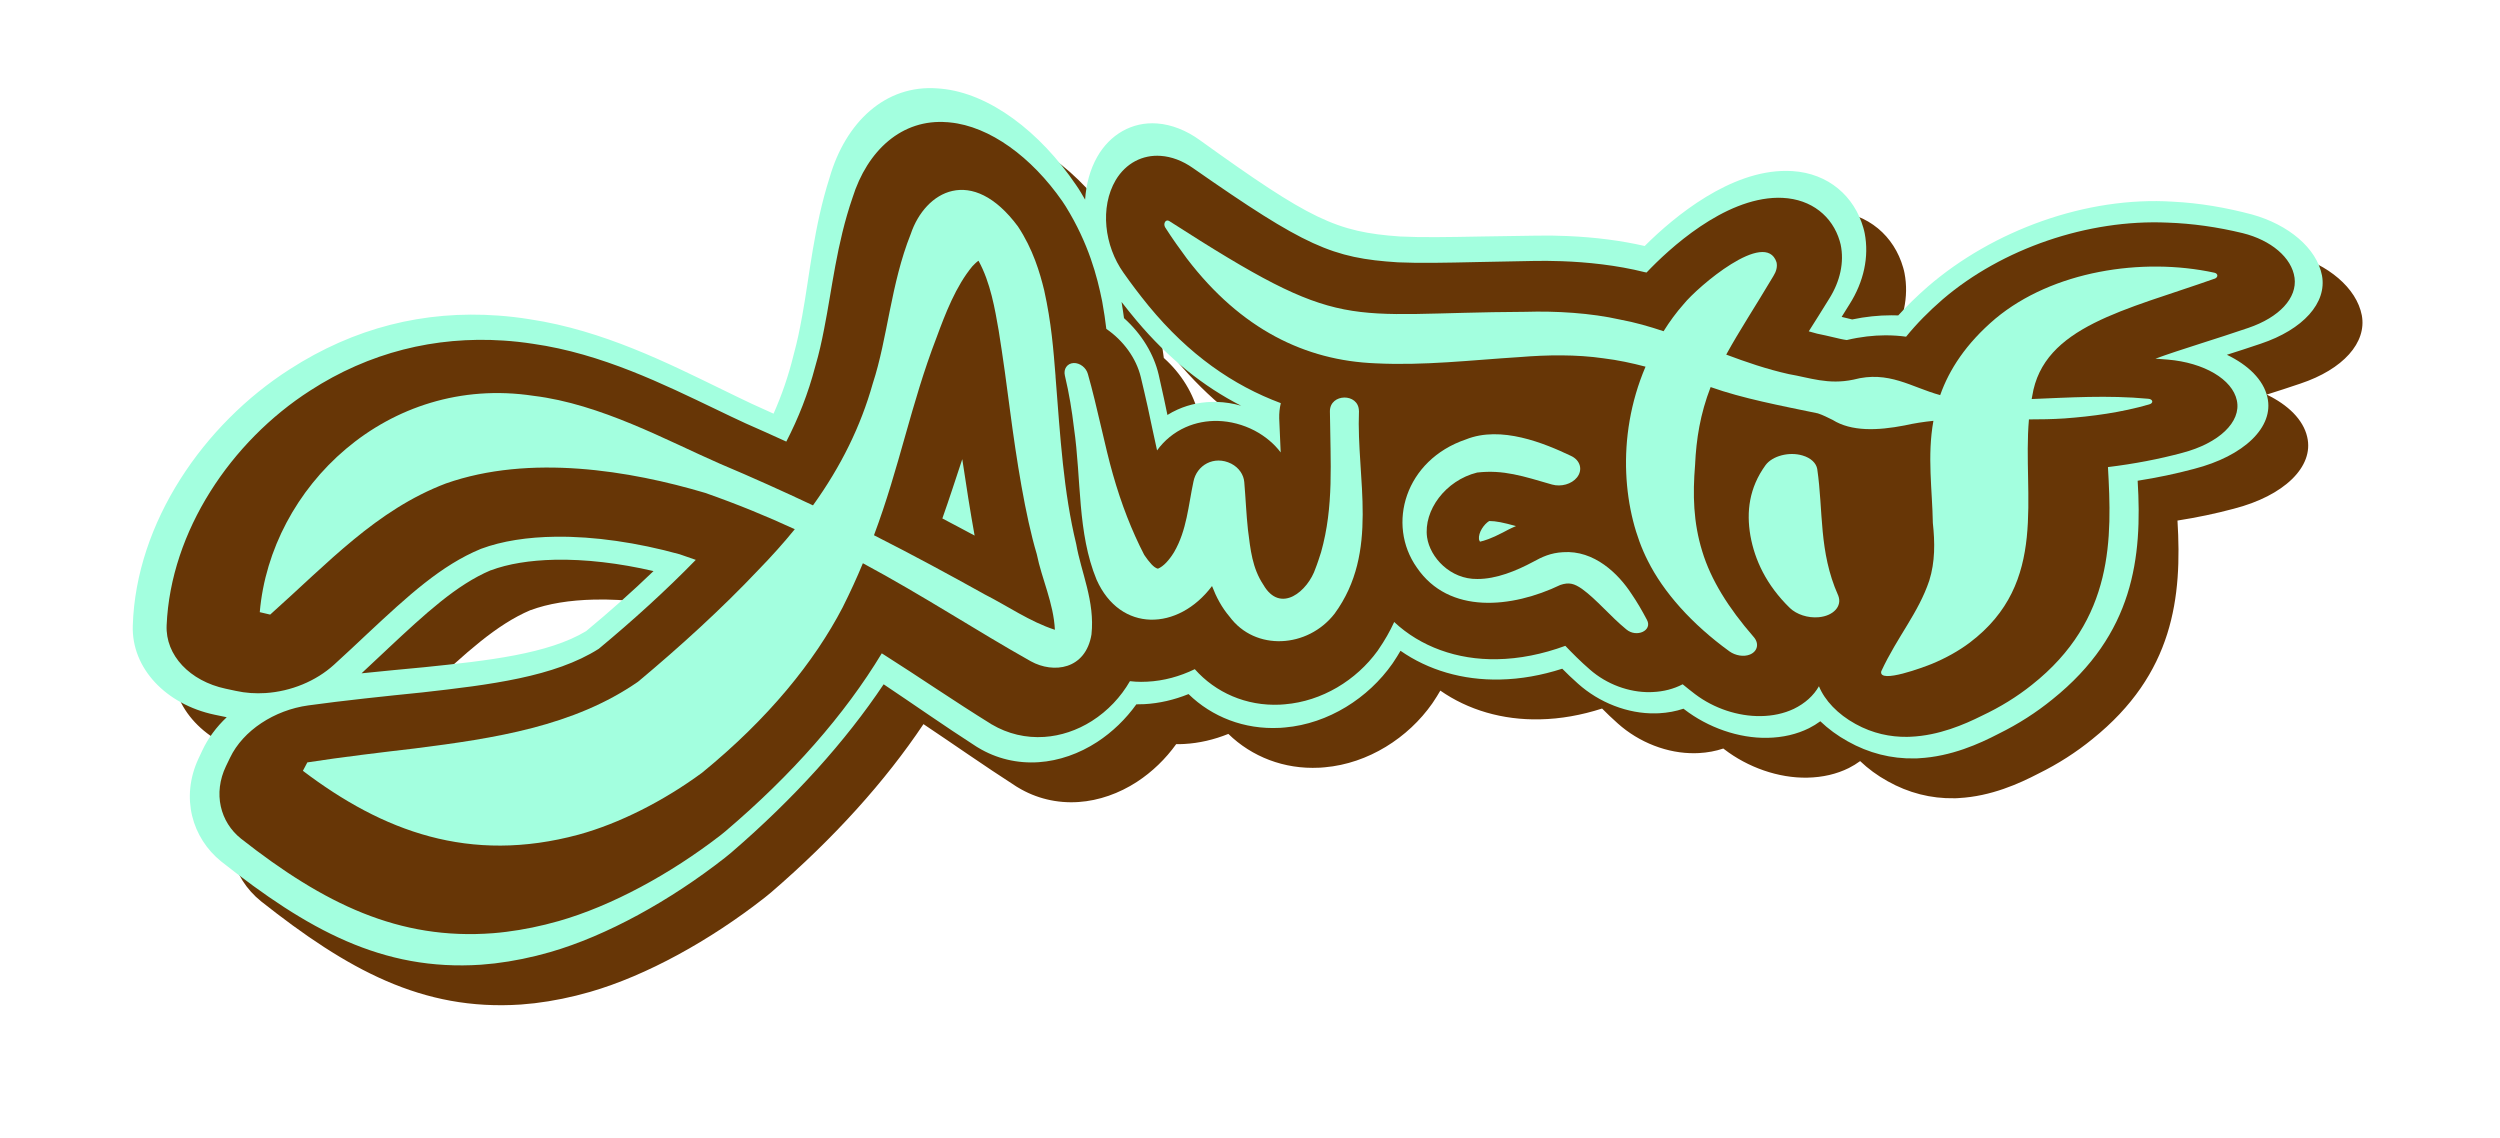
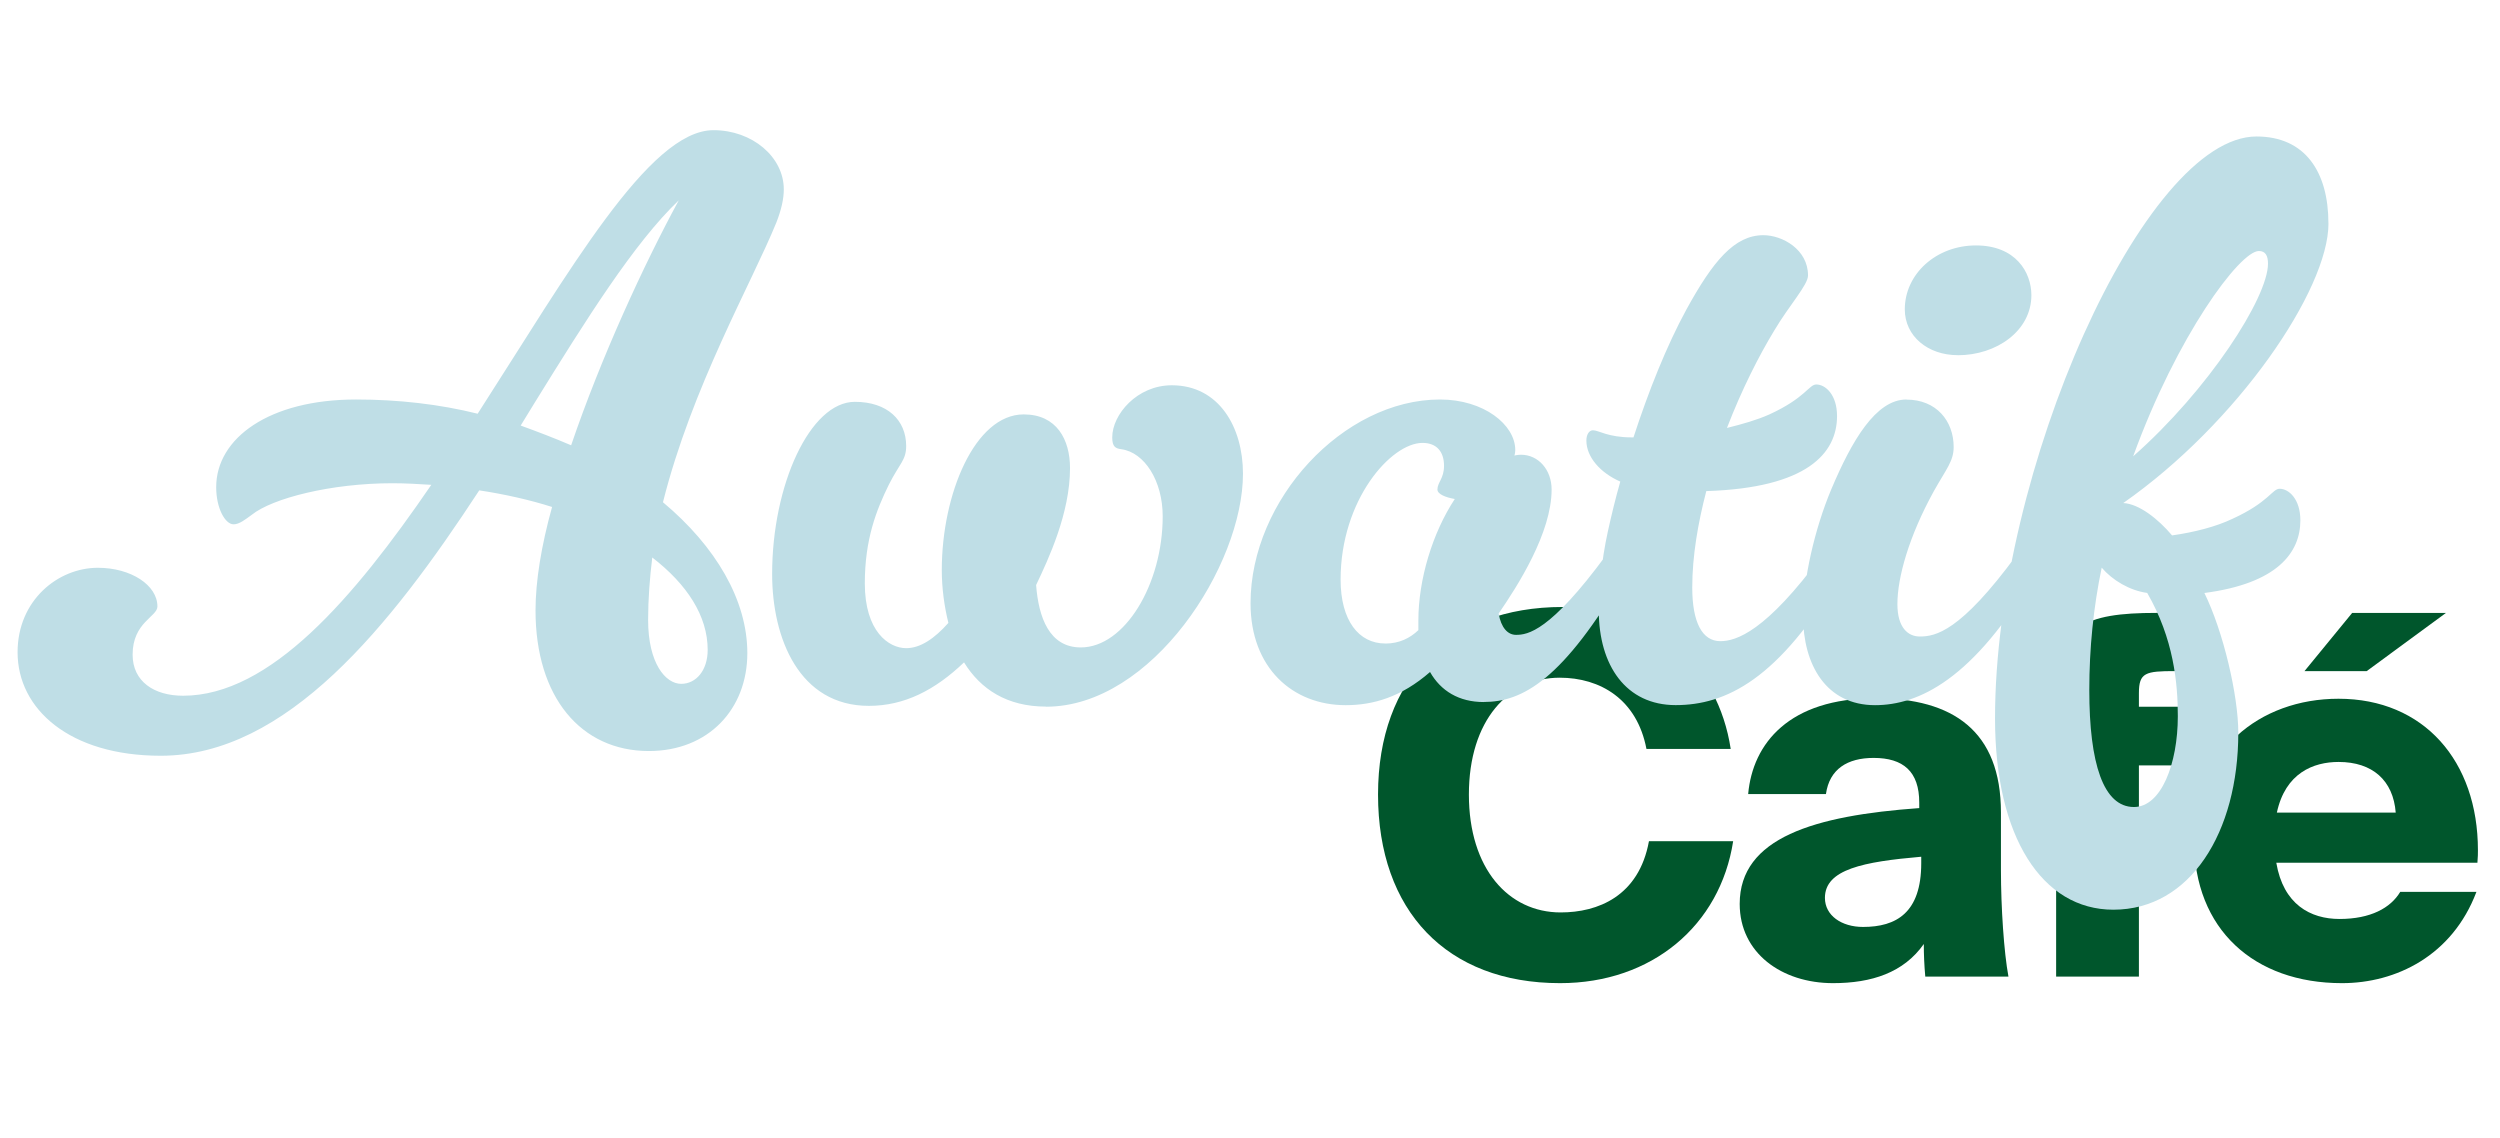
<svg xmlns="http://www.w3.org/2000/svg" id="Layer_1" version="1.1" viewBox="0 0 439.43 200">
  <defs>
    <style>
      .st0 {
-         fill: #a3ffdf;
+         fill: none;
      }

      .st1 {
-         fill: #673606;
+         fill: #bfdee6;
+       }
+ 
+       .st2 {
+         fill: #00562c;
+       }
+ 
+       .st3 {
+         clip-path: url(#clippath);
      }
    </style>
+     <clipPath id="clippath">
+       <rect class="st0" x="3.11" y="22.88" width="580.92" height="197.01" />
+     </clipPath>
  </defs>
-   <g>
-     <path class="st1" d="M92.61,173.77c-16.98,1.23-30.2-5.7-45.01-17.36-4.39-3.53-6.02-9.58-3.3-15.39.23-.5.47-1,.71-1.5,1.65-3.5,4.74-6.45,8.54-8.41h-.09c-2.05.14-4.06,0-6-.42-.6-.13-1.2-.25-1.8-.38-7.37-1.57-12.59-6.98-12.34-13.38.64-17.33,11.89-33.86,26.39-43.16,10.85-7.01,22.74-9.99,35.32-9.12,1.79.12,3.6.33,5.4.61,12.5,1.83,23.71,7.45,32.94,11.91,1.82.88,3.57,1.73,5.24,2.51,1.66.73,3.45,1.54,5.51,2.48,1.77-3.69,3.2-7.58,4.25-11.7.03-.14.06-.26.11-.4.53-1.89.98-3.87,1.43-6.32,0-.05.02-.1.03-.15,1.36-7.17,2.11-15.22,4.9-23.62,2.69-8.97,9.25-15.12,17.82-14.44.18.01.37.03.55.05,7.73.74,15.83,6.8,21.72,15.36.25.35.48.72.71,1.09,4.38,7.19,5.9,13.38,6.76,17.77.02.1.04.19.05.29.22,1.28.41,2.51.56,3.73,3.09,2.46,5.26,5.81,6.07,9.23.32,1.32.64,2.75.96,4.21.08.36.16.71.23,1.07.3,1.38.61,2.93.93,4.44,1.03-.91,2.2-1.67,3.48-2.24,1.97-.87,4.1-1.28,6.31-1.22,2.44.07,4.92.75,7.14,1.91.81.43,1.56.92,2.26,1.45-.03-.7-.07-1.41-.1-2.12,0-.56,0-1.11.06-1.65-8.21-3.27-15.69-8.63-22.54-16.86-1.62-1.97-3.07-3.85-4.54-5.91-4.03-5.61-5.13-13.69-1.78-19.52,1.98-3.39,5.39-5.32,9.21-5.04,2.22.16,4.51,1.05,6.58,2.54,19.5,13.82,24.11,15.98,35.61,16.75,3.8.18,8.31.1,14.11-.02.86-.02,1.72-.03,2.58-.05,2.22-.04,4.6-.09,7.19-.13,1.73-.03,3.48-.02,5.21.05,5.22.2,10.02.85,14.23,1.87,4.86-4.98,14.44-13.16,24.02-13.17.31,0,.62,0,.93.02,5.75.32,9.86,3.87,11.27,8.77.07.21.13.48.19.76.72,3.63-.12,7.51-2.35,11.03-.82,1.32-1.65,2.64-2.5,3.99.76.16,1.46.33,2.11.49.12.03.24.06.35.08.52.13,1.27.31,1.78.41,2.33-.52,4.64-.78,6.87-.79.81,0,1.62.03,2.42.1,1.71-1.97,3.62-3.87,5.79-5.76,10.87-9.34,26.54-15.02,41.32-14.23,4.62.19,9.12.91,13.58,2.04,5.69,1.49,10.01,5.09,10.7,9.28.66,4.16-2.98,8.23-9.49,10.42-2.88.98-5.57,1.83-8.29,2.7-.68.22-1.32.42-1.91.61,5.18,1.36,9.05,4.24,9.81,7.76,1.01,4.52-3.61,8.93-11.27,10.91-3.65.98-7.44,1.74-11.47,2.3.81,13.45.03,27.04-14.17,38.33-2.7,2.18-5.78,4.12-9.18,5.76-3.13,1.6-7.87,3.71-13.22,3.96-.23,0-.47.02-.7.02-3.67.05-7.16-.84-10.38-2.63-2.31-1.27-4.26-2.89-5.69-4.68-.88.85-1.93,1.59-3.13,2.19-1.95.94-4.16,1.45-6.59,1.48-4.53.07-9.34-1.6-13.05-4.43-.37-.29-.75-.59-1.14-.89-1.47.61-3.08.97-4.79,1.05-.19,0-.38.02-.58.02-4.31.07-8.78-1.67-12.09-4.6-1.34-1.17-2.55-2.37-3.54-3.39-3.81,1.31-7.67,2.05-11.46,2.12-6.84.15-13.06-1.92-17.79-5.71-.6,1.14-1.28,2.27-2.03,3.38-.04.06-.09.13-.13.19-3.99,5.6-10.53,9.71-17.62,10.31-.15,0-.85.06-.85.06-6.06.29-11.61-1.99-15.52-6.07-2.6,1.15-5.32,1.82-8.05,1.97-.4.02-.8.03-1.2.03-.34,0-.68,0-1.02-.03-1.74,2.67-4.08,5.03-6.82,6.79-2.83,1.82-6.07,2.94-9.28,3.16-3.53.24-6.99-.6-9.94-2.36-.11-.05-.19-.11-.24-.15-6.18-3.9-12.12-8.04-17.71-11.67-6.62,10.39-15.77,20.68-27.15,30.41-.36.3-.71.59-1.04.85-9.18,7.15-19.91,13.04-29.52,15.8-3.17.91-6.37,1.57-9.49,1.95-.8.1-1.59.18-2.37.24h.02ZM73.37,119.71c-1.91,1.8-3.9,3.68-5.96,5.55-1.38,1.25-2.96,2.35-4.67,3.24,5.78-.74,12.75-1.44,18.71-2.02,11.44-1.23,22.48-2.51,29.7-7,5.13-4.26,10.07-8.7,14.59-13.2-.03-.01-.06-.02-.1-.03-7.14-1.95-14.5-3.01-21.05-2.9-4.69.08-8.84.74-12.23,2.01-6.42,2.67-12.05,7.86-18.89,14.25-.62-.43-1.25-.85-1.88-1.28.6.46,1.19.92,1.77,1.38h0ZM176.05,98.01c-.17-1.01-.33-2.04-.5-3.08-.26.76-.53,1.55-.82,2.38.44.23.88.47,1.32.7Z" />
-     <path class="st1" d="M173.46,28.47c.17.01.33.03.5.05,7.02.68,14.36,6.09,19.76,13.84.21.3.41.61.61.93,4.04,6.54,5.53,12.37,6.37,16.53.02.09.03.17.05.26.31,1.68.53,3.24.71,4.73,2.99,2.05,5.25,5.13,6.06,8.47.4,1.64.81,3.45,1.22,5.27.56,2.58,1.11,5.28,1.64,7.62,1.26-1.75,2.98-3.17,5.03-4.08,1.78-.79,3.72-1.15,5.68-1.1,2.18.06,4.39.64,6.42,1.69,1.89,1,3.45,2.32,4.6,3.84-.08-1.94-.16-3.93-.26-5.97-.02-.92.07-1.83.28-2.69-8.36-3.11-16.16-8.5-23.22-17.08-1.73-2.12-3.12-3.98-4.43-5.84-3.36-4.73-4.19-11.5-1.36-16.3,1.77-2.95,4.71-4.48,7.92-4.24,1.87.13,3.82.85,5.65,2.14,19.79,13.81,24.48,15.83,36.02,16.57,3.79.17,8.24.08,14.06-.05,2.89-.06,6.08-.13,9.67-.19,1.49-.03,3.21-.03,5.08.04,4.39.16,9.62.68,14.58,1.93.1.03.22.04.32.06,3.91-4.13,13.56-13.05,23.1-13.14.28,0,.56,0,.83.02,5.09.25,8.74,3.26,10.02,7.58.07.21.12.43.17.64.64,3.09-.08,6.43-2.02,9.51-1.29,2.1-2.47,3.96-3.59,5.73.49.14,1,.28,1.48.41,1.05.21,1.99.43,2.84.63.78.19,1.81.43,2.36.49,2.45-.58,4.7-.82,6.77-.83,1.29,0,2.51.08,3.66.24,1.85-2.28,4-4.46,6.45-6.58,10.42-8.91,25.51-14.09,39.48-13.47,4.42.15,8.82.78,13.24,1.85,4.95,1.23,8.62,4.28,9.11,7.85.47,3.53-2.64,6.94-8.14,8.81-2.84.97-5.55,1.84-8.15,2.67-3.39,1.08-6.05,1.96-8.16,2.73.72.06,1.46.11,2.2.17,6.29.54,11.32,3.43,12.11,7.19.8,3.78-3.18,7.52-9.6,9.2-4.08,1.1-8.41,1.93-13.06,2.5.69,12.32,1.18,26.79-13.4,38.3-2.58,2.06-5.51,3.88-8.81,5.43-3.02,1.51-7.52,3.46-12.49,3.67-.21,0-.42,0-.63.02-2.92.03-5.99-.58-9.03-2.26-3.16-1.73-5.43-4.16-6.44-6.64-.93,1.64-2.43,3.01-4.42,3.98-1.75.83-3.76,1.25-5.85,1.27-3.92.05-8.16-1.33-11.49-3.85-.75-.58-1.49-1.15-2.19-1.74h-.01c-1.59.83-3.37,1.28-5.24,1.36-.17,0-.34,0-.51.02-3.69.05-7.6-1.38-10.55-3.97-1.68-1.45-3.1-2.9-4.32-4.17h0c-4.04,1.48-8.1,2.29-11.99,2.35-7.04.14-13.48-2.22-18.09-6.54-.74,1.62-1.67,3.26-2.8,4.89-.04.06-.08.12-.12.18-3.75,5.17-9.77,8.86-16.33,9.4-.28.02-.57.03-.84.06-5.91.27-11.31-2.12-14.96-6.24-2.65,1.29-5.49,2.06-8.34,2.2-.37.02-.74.03-1.11.03-.66,0-1.31-.04-1.95-.12-1.59,2.77-3.88,5.22-6.7,7.01-2.59,1.64-5.47,2.6-8.34,2.79-3.23.22-6.43-.53-9.25-2.2-.04,0-.07-.03-.1-.06-6.54-4.05-12.69-8.29-19-12.29-.08-.04-.15-.1-.23-.14-6.5,10.76-15.82,21.38-27.5,31.29-.29.24-.57.48-.85.69-8.84,6.83-19.14,12.42-28.41,15.07-3.16.9-6.25,1.53-9.24,1.9-.78.1-1.55.18-2.32.24-16.55,1.27-29.73-5.17-44.31-16.62-3.66-2.92-4.93-7.95-2.64-12.74.24-.5.48-1,.72-1.49,2.28-4.78,7.8-8.37,13.75-9.19,5.99-.83,13.59-1.63,20.02-2.28,11.86-1.33,23.28-2.73,31.04-7.67,6.03-5.01,11.83-10.27,17.05-15.63-.93-.33-1.88-.66-2.82-.98-7.48-2.07-15.04-3.17-21.79-3.09-4.93.06-9.43.74-13.15,2.13-7,2.88-12.83,8.26-19.9,14.86-1.94,1.82-3.9,3.67-5.94,5.52-3.17,2.88-7.56,4.68-12.03,4.97-1.74.11-3.5,0-5.21-.38-.61-.13-1.21-.26-1.82-.39-6.25-1.34-10.59-5.86-10.35-11.15.71-16.51,11.3-32.3,25.22-41.24,10.36-6.71,21.97-9.59,33.96-8.8,1.73.11,3.46.3,5.2.57,12.12,1.72,23.1,7.17,32.13,11.49,1.82.88,3.57,1.72,5.25,2.49,2.36,1.03,4.72,2.1,7.16,3.21,2.12-4.1,3.84-8.44,5.08-13.18.02-.09.04-.16.07-.25.59-2.01,1.06-4.1,1.5-6.38,1.4-7.03,2.19-14.92,4.98-23.03,2.61-8.35,8.71-13.93,16.64-13.3M178.31,101.14c-.75-4.15-1.47-8.73-2.17-13.43-1.14,3.44-2.26,6.91-3.5,10.42,1.94,1.01,3.82,2.03,5.67,3.01M267.14,102.21c.71-.15,2-.55,4.02-1.61.56-.3,1.33-.72,2.31-1.13-2.23-.62-3.52-.89-4.71-.89-.9.55-1.93,2-1.8,3.21.03.14.1.29.18.42M171.84,22.54h0c-9.25-.72-16.23,6-19.02,15.68-2.79,8.75-3.48,16.99-4.82,24.33,0,.05-.02.1-.03.15-.44,2.44-.86,4.41-1.39,6.34-.05.16-.09.31-.12.47-.88,3.57-2.05,6.96-3.49,10.2-1.38-.63-2.65-1.21-3.86-1.75-1.66-.78-3.39-1.63-5.18-2.5-9.44-4.59-20.88-10.39-33.79-12.34-1.85-.3-3.72-.52-5.56-.65-13.05-.95-25.34,2.14-36.66,9.44-15.1,9.65-27.03,26.93-27.58,45.07-.24,7.54,5.91,13.85,14.35,15.64.61.13,1.22.26,1.83.38.11.02.22.05.33.07-1.81,1.71-3.28,3.68-4.28,5.82-.23.5-.46,1-.7,1.49-3.16,6.83-1.1,13.92,4.01,18.04,15.15,11.98,28.32,19.31,45.66,18.15.8-.06,1.62-.14,2.43-.23,3.2-.38,6.48-1.05,9.74-1.99,9.92-2.86,21.09-9.04,30.7-16.57.43-.33.81-.65,1.15-.94,11.07-9.54,20.06-19.54,26.76-29.56,5.16,3.44,10.6,7.28,16.32,10.96.08.06.18.12.3.18,3.15,1.91,6.86,2.82,10.67,2.55,3.52-.24,7.1-1.5,10.23-3.54,2.7-1.76,5.06-4.06,6.9-6.63h.12c.42,0,.86,0,1.29-.03,2.62-.14,5.24-.75,7.76-1.77,4.12,4.02,9.82,6.25,15.96,5.94h.12c.12,0,.24-.02.36-.03.17,0,.33-.02.5-.04,7.65-.67,14.67-5.18,18.9-11.22,0-.02.03-.04.04-.06s.02-.03.03-.05c.03-.04.06-.09.09-.13.45-.67.87-1.34,1.26-2.02,4.84,3.38,10.92,5.2,17.51,5.05,3.62-.07,7.29-.73,10.92-1.9.82.83,1.74,1.72,2.76,2.62,3.71,3.33,8.77,5.33,13.62,5.23.22,0,.43,0,.65-.02,1.51-.08,2.94-.35,4.28-.8.03.02.05.04.08.06.01,0,.03.03.05.04,4.17,3.22,9.58,5.12,14.63,5.02,2.71-.05,5.16-.63,7.3-1.69.71-.36,1.38-.77,1.99-1.22,1.38,1.32,3.01,2.53,4.84,3.54,3.65,2.05,7.61,3.07,11.72,2.99.26,0,.51,0,.76-.03,5.7-.3,10.66-2.56,13.99-4.29,3.52-1.73,6.69-3.78,9.5-6.07,14.31-11.49,15.79-24.95,14.97-38.42,3.43-.54,6.7-1.22,9.9-2.08,8.8-2.26,14.14-7.37,12.9-12.62-.69-3.04-3.38-5.65-7.12-7.44,1.9-.6,3.88-1.24,5.91-1.93,7.55-2.52,11.7-7.22,10.81-12.01-.93-4.82-5.92-8.95-12.3-10.72-4.56-1.21-9.15-2.01-13.89-2.25-15.2-.98-31.66,5.04-43.13,14.96-1.91,1.67-3.61,3.33-5.16,5.03-.4-.02-.8-.02-1.2-.02-2.24,0-4.56.24-6.9.73-.42-.1-.93-.23-1.23-.3-.13-.03-.26-.06-.38-.09-.08-.02-.16-.04-.24-.06.47-.74.93-1.48,1.39-2.23,2.5-3.94,3.46-8.33,2.66-12.47-.06-.27-.12-.6-.24-.97-1.57-5.49-6.09-9.56-12.49-9.96-.34-.02-.69-.03-1.04-.03-9.79-.06-19.54,7.84-24.9,13.2-4.07-.94-8.64-1.54-13.58-1.75-1.77-.08-3.57-.1-5.36-.07-2.61.03-5.02.07-7.26.11-.87,0-1.73.03-2.59.04-5.85.11-10.39.19-14.18,0-11.26-.78-15.83-2.99-35.21-16.93-2.35-1.71-4.99-2.76-7.53-2.94-4.39-.33-8.29,1.94-10.52,5.87-1.27,2.24-1.95,4.84-2.13,7.52-.23-.41-.47-.81-.72-1.23-.02-.03-.03-.05-.05-.08-.23-.38-.49-.8-.81-1.25-6.36-9.39-15.25-16.14-23.71-16.94-.19-.02-.39-.04-.59-.05h0ZM204.57,62.94c-.12-.91-.26-1.83-.42-2.77v-.08c.83,1.08,1.69,2.14,2.59,3.22,5.71,6.8,11.83,11.64,18.42,15.01-1.39-.4-2.82-.63-4.23-.67-2.44-.08-4.79.37-6.95,1.34-.62.28-1.21.59-1.78.95-.12-.6-.25-1.19-.37-1.77-.08-.36-.15-.72-.23-1.09-.31-1.46-.63-2.9-.94-4.23-.84-3.59-2.98-7.15-6.08-9.92q-1.38-1.23,0,0h-.01ZM93.26,107.25c3.07-1.15,6.87-1.76,11.21-1.86,5.41-.12,11.43.6,17.4,1.99-3.73,3.6-7.72,7.13-11.84,10.55-6.64,4.02-17.3,5.2-28.39,6.34-3.5.33-7.33.69-11.09,1.08,1.57-1.45,3.1-2.9,4.58-4.29l.07-.07c6.6-6.17,12.04-11.2,18.05-13.75q2.67-1.13,0,0h.01Z" />
-     <path class="st1" d="M245.86,79.21c-.06-3.16-5.09-3.09-5.1.07.09,9.11.71,16.71-1.55,24.77-.19.6-.71,2.21-.96,2.8-1.34,4.06-6.18,8.15-9.19,2.93-1.95-2.94-2.26-6.13-2.71-9.71-.29-2.68-.39-5.35-.64-8.32-.1-1.29-.92-2.54-2.29-3.25-3.02-1.51-6.1.27-6.65,3.18-.88,4.09-1.16,8.54-3.4,12.37-.85,1.39-1.85,2.51-2.84,2.91-.73-.16-1.53-1.15-2.4-2.41-2.18-4.21-4.03-8.94-5.52-14.2-1.35-4.68-2.77-11.93-4.39-17.61-.3-1.11-1.4-1.97-2.51-1.93-1.13.06-1.82,1.05-1.53,2.22.75,3.15,1.24,6.19,1.59,9.16,1.32,9.12.57,18.45,3.98,26.71,4.16,9.32,14.34,9.03,20.29,1.11.74,1.93,1.72,3.79,3.09,5.39,4.49,6.08,13.72,5.56,18.46-.54,7.93-10.87,3.8-23.72,4.28-35.62v-.03h0Z" />
-     <path class="st1" d="M192.54,73.17c-.38-4.73-.73-9.4-2-15.14-.76-3.11-1.96-7.22-4.61-11.22-8.09-10.9-16.31-6.21-18.84,1.3-3.53,8.84-4.05,18.28-6.69,26.33-2.12,7.51-5.57,14.53-10.5,21.39-5.14-2.42-10.59-4.89-16.38-7.33-9.23-4.03-20.93-10.5-32.77-11.93-25.61-3.86-46.21,16.08-48.09,38.03.61.14,1.22.28,1.83.43,10.18-9.08,18.66-18.4,30.88-23.05,14.78-5.2,32.38-2.27,45.59,1.66,5.65,1.98,10.87,4.13,15.74,6.38-1.95,2.41-4.09,4.78-6.38,7.14-6.5,6.87-13.76,13.48-21.16,19.66-11.3,7.84-25.22,9.96-39.28,11.74-5.4.63-13.12,1.55-18.86,2.45-.26.49-.52.99-.78,1.48,14.01,10.6,29.25,16.41,48.48,11.21,7.11-1.95,14.93-5.9,21.69-10.88,11.66-9.52,19.73-19.51,24.7-29.05,1.33-2.66,2.52-5.24,3.56-7.77,10.75,5.78,19.85,11.8,29.51,17.23,4.01,2.22,9.64,1.46,10.67-4.7.63-5.84-1.82-10.93-2.68-15.89-2.24-9.24-2.79-18.67-3.64-29.46h.01ZM180,111.43c-6.08-3.38-12.43-6.83-19.38-10.35,4.48-11.93,6.5-23.09,10.99-34.73,1.57-4.26,3.4-9.04,6.31-12.55.39-.41.74-.75,1.07-.97,2.12,3.82,2.9,8.55,3.55,12.27.72,4.48,1.5,10.13,1.99,14.02,1.14,8.67,2.68,18.5,4.7,25.26.89,4.41,2.96,8.61,3.19,13.32-4.4-1.43-8.27-4.16-12.43-6.27h0Z" />
-     <path class="st1" d="M293.76,111.37c-2.28-3.52-6.55-7.7-12.02-7.31-2.19.12-3.69.83-5.23,1.68-2.98,1.6-6.52,3.05-9.84,3.03-4.74.07-8.31-3.78-8.83-7.33-.65-4.74,3.25-10,8.8-11.38,4.64-.53,8.08.64,13.17,2.11,1.57.44,3.43-.06,4.38-1.25,1.06-1.33.59-3.03-1.06-3.79-4.69-2.23-12.3-5.38-18.47-2.89-10.68,3.62-13.98,14.93-8.62,22.52,5.66,8.31,16.73,7.13,25.22,3.06,1.54-.52,2.44-.25,3.81.69,2.59,1.87,4.92,4.77,7.79,7.12,1.81,1.52,4.64.2,3.63-1.67-.82-1.55-1.69-3.08-2.74-4.61v.02h0Z" />
-     <path class="st1" d="M396.22,56.01c.71-.24.7-.93-.01-1.08-12.67-2.74-28.42-.31-38.48,8.08-5.16,4.38-8.11,8.95-9.7,13.44-5.08-1.38-9.03-4.38-15.25-2.72-4.43.94-7.72-.35-11.35-.97-3.89-.87-7.49-2.11-11.01-3.43,2.38-4.33,5.1-8.43,8.3-13.82.49-.78.73-1.62.54-2.42-1.93-5.87-13.85,4.3-16.33,7.38-1.28,1.44-2.46,3.05-3.52,4.75-2.48-.83-5.01-1.56-7.66-2.05-5.1-1.15-11.17-1.53-16.65-1.36-32.56.15-31.5,4.02-62.55-15.94-.65-.44-1.16.45-.73,1.12,1.24,1.94,2.53,3.75,3.81,5.47,9.51,12.45,20.84,17.91,33.12,18.4,8.57.43,16.68-.55,25.42-1.1,4.72-.39,9.94-.47,14.67.22,2.56.31,5.01.84,7.4,1.47-5.37,12.58-3.82,25.85.4,34.12,2.76,5.53,7.73,11.13,14.36,15.93,1.04.74,2.52,1,3.61.54,1.35-.57,1.63-1.96.63-3.09-4.45-5.12-7.52-10.04-9.04-15.06-1.57-5.1-1.68-9.94-1.25-15.2.2-4.45.89-8.91,2.73-13.65h.01c5.62,2,12.25,3.25,18.84,4.62.9.29,1.73.73,2.6,1.15,3.29,2.06,7.88,1.89,12.64.97,1.69-.38,3.38-.64,5.07-.81-1.12,6.19-.19,12.23-.1,17.96.37,3.39.41,6.82-.63,10.13-1.92,5.71-5.58,9.79-8.44,15.94-.52,2.29,7.68-.81,8.9-1.31,2.44-1.01,4.69-2.26,6.64-3.72,14.05-10.62,9.25-25.75,10.42-39.25,2.03,0,4.1-.03,6.23-.17,4.89-.36,9.97-1.04,14.88-2.46.87-.22.69-.96-.16-1-7.1-.66-13.91-.21-20.47.05.04-.18.06-.36.1-.53,1.93-12.25,16.39-15.07,32.03-20.62l-.02.02h0Z" />
-     <path class="st1" d="M330.07,111.59c-3.39-7.64-2.57-14.76-3.65-22.15-.18-1.03-1.09-1.94-2.59-2.38-2.36-.7-5.28.07-6.49,1.69-2.9,4-3.39,8.19-2.67,12.4.76,4.27,2.8,8.69,6.94,12.72,1.17,1.12,3.15,1.8,5.09,1.62,2.59-.25,4.11-1.95,3.43-3.75l-.05-.14h-.01Z" />
-   </g>
-   <g>
+   <g class="st3">
    <g>
-       <path class="st1" d="M85.61,166.77c-16.98,1.23-30.2-5.7-45.01-17.36-4.39-3.53-6.02-9.58-3.3-15.39.23-.5.47-1,.71-1.5,1.65-3.5,4.74-6.45,8.54-8.41h-.09c-2.05.14-4.06,0-6-.42-.6-.13-1.2-.25-1.8-.38-7.37-1.57-12.59-6.98-12.34-13.38.64-17.33,11.89-33.86,26.39-43.16,10.85-7.01,22.74-9.99,35.32-9.12,1.79.12,3.6.33,5.4.61,12.5,1.83,23.71,7.45,32.94,11.91,1.82.88,3.57,1.73,5.24,2.51,1.66.73,3.45,1.54,5.51,2.48,1.77-3.69,3.2-7.58,4.25-11.7.03-.14.06-.26.11-.4.53-1.89.98-3.87,1.43-6.32,0-.05.02-.1.03-.15,1.36-7.17,2.11-15.22,4.9-23.62,2.69-8.97,9.25-15.12,17.82-14.44.18.01.37.03.55.05,7.73.74,15.83,6.8,21.72,15.36.25.35.48.72.71,1.09,4.38,7.19,5.9,13.38,6.76,17.77.02.1.04.19.05.29.22,1.28.41,2.51.56,3.73,3.09,2.46,5.26,5.81,6.07,9.23.32,1.32.64,2.75.96,4.21.08.36.16.71.23,1.07.3,1.38.61,2.93.93,4.44,1.03-.91,2.2-1.67,3.48-2.24,1.97-.87,4.1-1.28,6.31-1.22,2.44.07,4.92.75,7.14,1.91.81.43,1.56.92,2.26,1.45-.03-.7-.07-1.41-.1-2.12,0-.56,0-1.11.06-1.65-8.21-3.27-15.69-8.63-22.54-16.86-1.62-1.97-3.07-3.85-4.54-5.91-4.03-5.61-5.13-13.69-1.78-19.52,1.98-3.39,5.39-5.32,9.21-5.04,2.22.16,4.51,1.05,6.58,2.54,19.5,13.82,24.11,15.98,35.61,16.75,3.8.18,8.31.1,14.11-.02.86-.02,1.72-.03,2.58-.05,2.22-.04,4.6-.09,7.19-.13,1.73-.03,3.48-.02,5.21.05,5.22.2,10.02.85,14.23,1.87,4.86-4.98,14.44-13.16,24.02-13.17.31,0,.62,0,.93.02,5.75.32,9.86,3.87,11.27,8.77.07.21.13.48.19.76.72,3.63-.12,7.51-2.35,11.03-.82,1.32-1.65,2.64-2.5,3.99.76.16,1.46.33,2.11.49.12.03.24.06.35.08.52.13,1.27.31,1.78.41,2.33-.52,4.64-.78,6.87-.79.81,0,1.62.03,2.42.1,1.71-1.97,3.62-3.87,5.79-5.76,10.87-9.34,26.54-15.02,41.32-14.23,4.62.19,9.12.91,13.58,2.04,5.69,1.49,10.01,5.09,10.7,9.28.66,4.16-2.98,8.23-9.49,10.42-2.88.98-5.57,1.83-8.29,2.7-.68.22-1.32.42-1.91.61,5.18,1.36,9.05,4.24,9.81,7.76,1.01,4.52-3.61,8.93-11.27,10.91-3.65.98-7.44,1.74-11.47,2.3.81,13.45.03,27.04-14.17,38.33-2.7,2.18-5.78,4.12-9.18,5.76-3.13,1.6-7.87,3.71-13.22,3.96-.23,0-.47.02-.7.02-3.67.05-7.16-.84-10.38-2.63-2.31-1.27-4.26-2.89-5.69-4.68-.88.85-1.93,1.59-3.13,2.19-1.95.94-4.16,1.45-6.59,1.48-4.53.07-9.34-1.6-13.05-4.43-.37-.29-.75-.59-1.14-.89-1.47.61-3.08.97-4.79,1.05-.19,0-.38.02-.58.02-4.31.07-8.78-1.67-12.09-4.6-1.34-1.17-2.55-2.37-3.54-3.39-3.81,1.31-7.67,2.05-11.46,2.12-6.84.15-13.06-1.92-17.79-5.71-.6,1.14-1.28,2.27-2.03,3.38-.04.06-.09.13-.13.19-3.99,5.6-10.53,9.71-17.62,10.31-.15.01-.85.06-.85.06-6.06.29-11.61-1.99-15.52-6.07-2.6,1.15-5.32,1.82-8.05,1.97-.4.02-.8.03-1.2.03-.34,0-.68-.01-1.02-.03-1.74,2.67-4.08,5.03-6.82,6.79-2.83,1.82-6.07,2.94-9.28,3.16-3.53.24-6.99-.6-9.94-2.36-.11-.05-.19-.11-.24-.15-6.18-3.9-12.12-8.04-17.71-11.67-6.62,10.39-15.77,20.68-27.15,30.41-.36.3-.71.59-1.04.85-9.18,7.15-19.91,13.04-29.52,15.8-3.17.91-6.37,1.57-9.49,1.95-.8.1-1.59.18-2.37.24h.02ZM66.37,112.71c-1.91,1.8-3.9,3.68-5.96,5.55-1.38,1.25-2.96,2.35-4.67,3.24,5.78-.74,12.75-1.44,18.71-2.02,11.44-1.23,22.48-2.51,29.7-7,5.13-4.26,10.07-8.7,14.59-13.2-.03-.01-.06-.02-.1-.03-7.14-1.95-14.5-3.01-21.05-2.9-4.69.08-8.84.74-12.23,2.01-6.42,2.67-12.05,7.86-18.89,14.25-.62-.43-1.25-.85-1.88-1.28.6.46,1.19.92,1.77,1.38h0ZM169.05,91.01c-.17-1.01-.33-2.04-.5-3.08-.26.76-.53,1.55-.82,2.38.44.23.88.47,1.32.7Z" />
-       <path class="st0" d="M166.46,21.47c.17.01.33.03.5.05,7.02.68,14.36,6.09,19.76,13.84.21.3.41.61.61.93,4.04,6.54,5.53,12.37,6.37,16.53.02.09.03.17.05.26.31,1.68.53,3.24.71,4.73,2.99,2.05,5.25,5.13,6.06,8.47.4,1.64.81,3.45,1.22,5.27.56,2.58,1.11,5.28,1.64,7.62,1.26-1.75,2.98-3.17,5.03-4.08,1.78-.79,3.72-1.15,5.68-1.1,2.18.06,4.39.64,6.42,1.69,1.89,1,3.45,2.32,4.6,3.84-.08-1.94-.16-3.93-.26-5.97-.02-.92.07-1.83.28-2.69-8.36-3.11-16.16-8.5-23.22-17.08-1.73-2.12-3.12-3.98-4.43-5.84-3.36-4.73-4.19-11.5-1.36-16.3,1.77-2.95,4.71-4.48,7.92-4.24,1.87.13,3.82.85,5.65,2.14,19.79,13.81,24.48,15.83,36.02,16.57,3.79.17,8.24.08,14.06-.05,2.89-.06,6.08-.13,9.67-.19,1.49-.03,3.21-.03,5.08.04,4.39.16,9.62.68,14.58,1.93.1.03.22.04.32.06,3.91-4.13,13.56-13.05,23.1-13.14.28,0,.56,0,.83.02,5.09.25,8.74,3.26,10.02,7.58.07.21.12.43.17.64.64,3.09-.08,6.43-2.02,9.51-1.29,2.1-2.47,3.96-3.59,5.73.49.14,1,.28,1.48.41,1.05.21,1.99.43,2.84.63.78.19,1.81.43,2.36.49,2.45-.58,4.7-.82,6.77-.83,1.29,0,2.51.08,3.66.24,1.85-2.28,4-4.46,6.45-6.58,10.42-8.91,25.51-14.09,39.48-13.47,4.42.15,8.82.78,13.24,1.85,4.95,1.23,8.62,4.28,9.11,7.85.47,3.53-2.64,6.94-8.14,8.81-2.84.97-5.55,1.84-8.15,2.67-3.39,1.08-6.05,1.96-8.16,2.73.72.06,1.46.11,2.2.17,6.29.54,11.32,3.43,12.11,7.19.8,3.78-3.18,7.52-9.6,9.2-4.08,1.1-8.41,1.93-13.06,2.5.69,12.32,1.18,26.79-13.4,38.3-2.58,2.06-5.51,3.88-8.81,5.43-3.02,1.51-7.52,3.46-12.49,3.67-.21,0-.42,0-.63.02-2.92.03-5.99-.58-9.03-2.26-3.16-1.73-5.43-4.16-6.44-6.64-.93,1.64-2.43,3.01-4.42,3.98-1.75.83-3.76,1.25-5.85,1.27-3.92.05-8.16-1.33-11.49-3.85-.75-.58-1.49-1.15-2.19-1.74h-.01c-1.59.83-3.37,1.28-5.24,1.36-.17,0-.34.01-.51.02-3.69.05-7.6-1.38-10.55-3.97-1.68-1.45-3.1-2.9-4.32-4.17h0c-4.04,1.48-8.1,2.29-11.99,2.35-7.04.14-13.48-2.22-18.09-6.54-.74,1.62-1.67,3.26-2.8,4.89-.04.06-.08.12-.12.18-3.75,5.17-9.77,8.86-16.33,9.4-.28.02-.57.03-.84.06-5.91.27-11.31-2.12-14.96-6.24-2.65,1.29-5.49,2.06-8.34,2.2-.37.02-.74.03-1.11.03-.66,0-1.31-.04-1.95-.12-1.59,2.77-3.88,5.22-6.7,7.01-2.59,1.64-5.47,2.6-8.34,2.79-3.23.22-6.43-.53-9.25-2.2-.04,0-.07-.03-.1-.06-6.54-4.05-12.69-8.29-19-12.29-.08-.04-.15-.1-.23-.14-6.5,10.76-15.82,21.38-27.5,31.29-.29.24-.57.48-.85.69-8.84,6.83-19.14,12.42-28.41,15.07-3.16.9-6.25,1.53-9.24,1.9-.78.1-1.55.18-2.32.24-16.55,1.27-29.73-5.17-44.31-16.62-3.66-2.92-4.93-7.95-2.64-12.74.24-.5.48-1,.72-1.49,2.28-4.78,7.8-8.37,13.75-9.19,5.99-.83,13.59-1.63,20.02-2.28,11.86-1.33,23.28-2.73,31.04-7.67,6.03-5.01,11.83-10.27,17.05-15.63-.93-.33-1.88-.66-2.82-.98-7.48-2.07-15.04-3.17-21.79-3.09-4.93.06-9.43.74-13.15,2.13-7,2.88-12.83,8.26-19.9,14.86-1.94,1.82-3.9,3.67-5.94,5.52-3.17,2.88-7.56,4.68-12.03,4.97-1.74.11-3.5,0-5.21-.38-.61-.13-1.21-.26-1.82-.39-6.25-1.34-10.59-5.86-10.35-11.15.71-16.51,11.3-32.3,25.22-41.24,10.36-6.71,21.97-9.59,33.96-8.8,1.73.11,3.46.3,5.2.57,12.12,1.72,23.1,7.17,32.13,11.49,1.82.88,3.57,1.72,5.25,2.49,2.36,1.03,4.72,2.1,7.16,3.21,2.12-4.1,3.84-8.44,5.08-13.18.02-.09.04-.16.07-.25.59-2.01,1.06-4.1,1.5-6.38,1.4-7.03,2.19-14.92,4.98-23.03,2.61-8.35,8.71-13.93,16.64-13.3M171.31,94.14c-.75-4.15-1.47-8.73-2.17-13.43-1.14,3.44-2.26,6.91-3.5,10.42,1.94,1.01,3.82,2.03,5.67,3.01M260.14,95.21c.71-.15,2-.55,4.02-1.61.56-.3,1.33-.72,2.31-1.13-2.23-.62-3.52-.89-4.71-.89-.9.55-1.93,2-1.8,3.21.03.14.1.29.18.42M164.84,15.54h0c-9.25-.72-16.23,6-19.02,15.68-2.79,8.75-3.48,16.99-4.82,24.33,0,.05-.02.1-.03.15-.44,2.44-.86,4.41-1.39,6.34-.05.16-.09.31-.12.47-.88,3.57-2.05,6.96-3.49,10.2-1.38-.63-2.65-1.21-3.86-1.75-1.66-.78-3.39-1.63-5.18-2.5-9.44-4.59-20.88-10.39-33.79-12.34-1.85-.3-3.72-.52-5.56-.65-13.05-.95-25.34,2.14-36.66,9.44-15.1,9.65-27.03,26.93-27.58,45.07-.24,7.54,5.91,13.85,14.35,15.64.61.13,1.22.26,1.83.38.11.02.22.05.33.07-1.81,1.71-3.28,3.68-4.28,5.82-.23.5-.46,1-.7,1.49-3.16,6.83-1.1,13.92,4.01,18.04,15.15,11.98,28.32,19.31,45.66,18.15.8-.06,1.62-.14,2.43-.23,3.2-.38,6.48-1.05,9.74-1.99,9.92-2.86,21.09-9.04,30.7-16.57.43-.33.81-.65,1.15-.94,11.07-9.54,20.06-19.54,26.76-29.56,5.16,3.44,10.6,7.28,16.32,10.96.08.06.18.12.3.18,3.15,1.91,6.86,2.82,10.67,2.55,3.52-.24,7.1-1.5,10.23-3.54,2.7-1.76,5.06-4.06,6.9-6.63h.12c.42,0,.86-.01,1.29-.03,2.62-.14,5.24-.75,7.76-1.77,4.12,4.02,9.82,6.25,15.96,5.94h.12c.12-.01.24-.02.36-.03.17-.01.33-.02.5-.04,7.65-.67,14.67-5.18,18.9-11.22,0-.02.03-.04.04-.06s.02-.03.03-.05c.03-.04.06-.09.09-.13.45-.67.87-1.34,1.26-2.02,4.84,3.38,10.92,5.2,17.51,5.05,3.62-.07,7.29-.73,10.92-1.9.82.83,1.74,1.72,2.76,2.62,3.71,3.33,8.77,5.33,13.62,5.23.22,0,.43-.01.65-.02,1.51-.08,2.94-.35,4.28-.8.03.02.05.04.08.06.01.01.03.03.05.04,4.17,3.22,9.58,5.12,14.63,5.02,2.71-.05,5.16-.63,7.3-1.69.71-.36,1.38-.77,1.99-1.22,1.38,1.32,3.01,2.53,4.84,3.54,3.65,2.05,7.61,3.07,11.72,2.99.26,0,.51,0,.76-.03,5.7-.3,10.66-2.56,13.99-4.29,3.52-1.73,6.69-3.78,9.5-6.07,14.31-11.49,15.79-24.95,14.97-38.42,3.43-.54,6.7-1.22,9.9-2.08,8.8-2.26,14.14-7.37,12.9-12.62-.69-3.04-3.38-5.65-7.12-7.44,1.9-.6,3.88-1.24,5.91-1.93,7.55-2.52,11.7-7.22,10.81-12.01-.93-4.82-5.92-8.95-12.3-10.72-4.56-1.21-9.15-2.01-13.89-2.25-15.2-.98-31.66,5.04-43.13,14.96-1.91,1.67-3.61,3.33-5.16,5.03-.4-.02-.8-.02-1.2-.02-2.24,0-4.56.24-6.9.73-.42-.1-.93-.23-1.23-.3-.13-.03-.26-.06-.38-.09-.08-.02-.16-.04-.24-.06.47-.74.93-1.48,1.39-2.23,2.5-3.94,3.46-8.33,2.66-12.47-.06-.27-.12-.6-.24-.97-1.57-5.49-6.09-9.56-12.49-9.96-.34-.02-.69-.03-1.04-.03-9.79-.06-19.54,7.84-24.9,13.2-4.07-.94-8.64-1.54-13.58-1.75-1.77-.08-3.57-.1-5.36-.07-2.61.03-5.02.07-7.26.11-.87,0-1.73.03-2.59.04-5.85.11-10.39.19-14.18,0-11.26-.78-15.83-2.99-35.21-16.93-2.35-1.71-4.99-2.76-7.53-2.94-4.39-.33-8.29,1.94-10.52,5.87-1.27,2.24-1.95,4.84-2.13,7.52-.23-.41-.47-.81-.72-1.23-.02-.03-.03-.05-.05-.08-.23-.38-.49-.8-.81-1.25-6.36-9.39-15.25-16.14-23.71-16.94-.19-.02-.39-.04-.59-.05h0ZM197.57,55.94c-.12-.91-.26-1.83-.42-2.77v-.08c.83,1.08,1.69,2.14,2.59,3.22,5.71,6.8,11.83,11.64,18.42,15.01-1.39-.4-2.82-.63-4.23-.67-2.44-.08-4.79.37-6.95,1.34-.62.28-1.21.59-1.78.95-.12-.6-.25-1.19-.37-1.77-.08-.36-.15-.72-.23-1.09-.31-1.46-.63-2.9-.94-4.23-.84-3.59-2.98-7.15-6.08-9.92q-1.38-1.23,0,0h-.01ZM86.26,100.25c3.07-1.15,6.87-1.76,11.21-1.86,5.41-.12,11.43.6,17.4,1.99-3.73,3.6-7.72,7.13-11.84,10.55-6.64,4.02-17.3,5.2-28.39,6.34-3.5.33-7.33.69-11.09,1.08,1.57-1.45,3.1-2.9,4.58-4.29l.07-.07c6.6-6.17,12.04-11.2,18.05-13.75q2.67-1.13,0,0h.01Z" />
+       <path class="st2" d="M304.64,147.86c-2.29,14.81-14.28,24.95-30.42,24.95-19.92,0-32-12.7-32-33.15s12.52-32.97,32.45-32.97c16.05,0,27.33,10.4,29.54,24.95h-14.81c-1.67-8.73-8.11-12.52-15.25-12.52-8.99,0-15.96,7.49-15.96,20.54s6.97,20.72,16.13,20.72c6.52,0,13.75-2.82,15.52-12.52h14.81Z" />
+       <path class="st2" d="M338.41,171.66c-.18-2.03-.26-3.88-.26-5.73-3.53,5.03-9.17,6.88-15.96,6.88-8.99,0-16.4-5.29-16.4-13.93,0-11.64,13.14-15.52,31.56-16.84v-.97c0-5.47-2.82-7.85-8.02-7.85-4.58,0-7.76,1.94-8.38,6.35h-13.67c.79-8.91,7.23-16.84,22.39-16.84,13.58,0,22.04,5.73,22.04,20.1v10.14c0,6.52.53,14.46,1.32,18.69h-14.63ZM337.7,150.59c-10.14.88-16.93,2.2-16.93,7.23,0,3.09,2.91,5.11,6.7,5.11,5.82,0,10.23-2.47,10.23-11.2v-1.15Z" />
+       <path class="st2" d="M361.41,134.54h-6.44v-10.32h6.44v-3c0-11.2,4.94-13.49,17.63-13.49h7.41v10.23h-4.14c-5.2,0-6.35.26-6.35,3.88v2.38h10.49v10.32h-10.49v37.12h-14.55v-37.12Z" />
+       <path class="st2" d="M435.29,156.76c-4.23,11.2-14.11,16.05-23.63,16.05-15.43,0-26.01-9.43-26.01-25.13s11.55-24.86,25.39-24.86c14.99,0,24.51,10.93,24.51,26.63,0,.53,0,1.15-.09,2.2h-35.35c1.23,7.32,6,9.88,11.11,9.88,5.47,0,8.99-1.94,10.67-4.76h13.4ZM400.2,142.83h20.9c-.44-5.64-4.06-8.9-10.05-8.9-4.41,0-9.35,1.94-10.84,8.9ZM413.43,107.74h16.49l-13.93,10.23h-10.93l8.38-10.23Z" />
    </g>
-     <g>
-       <path class="st0" d="M238.86,72.21c-.06-3.16-5.09-3.09-5.1.07.09,9.11.71,16.71-1.55,24.77-.19.6-.71,2.21-.96,2.8-1.34,4.06-6.18,8.15-9.19,2.93-1.95-2.94-2.26-6.13-2.71-9.71-.29-2.68-.39-5.35-.64-8.32-.1-1.29-.92-2.54-2.29-3.25-3.02-1.51-6.1.27-6.65,3.18-.88,4.09-1.16,8.54-3.4,12.37-.85,1.39-1.85,2.51-2.84,2.91-.73-.16-1.53-1.15-2.4-2.41-2.18-4.21-4.03-8.94-5.52-14.2-1.35-4.68-2.77-11.93-4.39-17.61-.3-1.11-1.4-1.97-2.51-1.93-1.13.06-1.82,1.05-1.53,2.22.75,3.15,1.24,6.19,1.59,9.16,1.32,9.12.57,18.45,3.98,26.71,4.16,9.32,14.34,9.03,20.29,1.11.74,1.93,1.72,3.79,3.09,5.39,4.49,6.08,13.72,5.56,18.46-.54,7.93-10.87,3.8-23.72,4.28-35.62v-.03h0Z" />
-       <path class="st0" d="M185.54,66.17c-.38-4.73-.73-9.4-2-15.14-.76-3.11-1.96-7.22-4.61-11.22-8.09-10.9-16.31-6.21-18.84,1.3-3.53,8.84-4.05,18.28-6.69,26.33-2.12,7.51-5.57,14.53-10.5,21.39-5.14-2.42-10.59-4.89-16.38-7.33-9.23-4.03-20.93-10.5-32.77-11.93-25.61-3.86-46.21,16.08-48.09,38.03.61.14,1.22.28,1.83.43,10.18-9.08,18.66-18.4,30.88-23.05,14.78-5.2,32.38-2.27,45.59,1.66,5.65,1.98,10.87,4.13,15.74,6.38-1.95,2.41-4.09,4.78-6.38,7.14-6.5,6.87-13.76,13.48-21.16,19.66-11.3,7.84-25.22,9.96-39.28,11.74-5.4.63-13.12,1.55-18.86,2.45-.26.49-.52.99-.78,1.48,14.01,10.6,29.25,16.41,48.48,11.21,7.11-1.95,14.93-5.9,21.69-10.88,11.66-9.52,19.73-19.51,24.7-29.05,1.33-2.66,2.52-5.24,3.56-7.77,10.75,5.78,19.85,11.8,29.51,17.23,4.01,2.22,9.64,1.46,10.67-4.7.63-5.84-1.82-10.93-2.68-15.89-2.24-9.24-2.79-18.67-3.64-29.46h0ZM173,104.43c-6.08-3.38-12.43-6.83-19.38-10.35,4.48-11.93,6.5-23.09,10.99-34.73,1.57-4.26,3.4-9.04,6.31-12.55.39-.41.74-.75,1.07-.97,2.12,3.82,2.9,8.55,3.55,12.27.72,4.48,1.5,10.13,1.99,14.02,1.14,8.67,2.68,18.5,4.7,25.26.89,4.41,2.96,8.61,3.19,13.32-4.4-1.43-8.27-4.16-12.43-6.27h0Z" />
-       <path class="st0" d="M286.76,104.37c-2.28-3.52-6.55-7.7-12.02-7.31-2.19.12-3.69.83-5.23,1.68-2.98,1.6-6.52,3.05-9.84,3.03-4.74.07-8.31-3.78-8.83-7.33-.65-4.74,3.25-10,8.8-11.38,4.64-.53,8.08.64,13.17,2.11,1.57.44,3.43-.06,4.38-1.25,1.06-1.33.59-3.03-1.06-3.79-4.69-2.23-12.3-5.38-18.47-2.89-10.68,3.62-13.98,14.93-8.62,22.52,5.66,8.31,16.73,7.13,25.22,3.06,1.54-.52,2.44-.25,3.81.69,2.59,1.87,4.92,4.77,7.79,7.12,1.81,1.52,4.64.2,3.63-1.67-.82-1.55-1.69-3.08-2.74-4.61v.02h0Z" />
-       <path class="st0" d="M389.22,49.01c.71-.24.7-.93-.01-1.08-12.67-2.74-28.42-.31-38.48,8.08-5.16,4.38-8.11,8.95-9.7,13.44-5.08-1.38-9.03-4.38-15.25-2.72-4.43.94-7.72-.35-11.35-.97-3.89-.87-7.49-2.11-11.01-3.43,2.38-4.33,5.1-8.43,8.3-13.82.49-.78.73-1.62.54-2.42-1.93-5.87-13.85,4.3-16.33,7.38-1.28,1.44-2.46,3.05-3.52,4.75-2.48-.83-5.01-1.56-7.66-2.05-5.1-1.15-11.17-1.53-16.65-1.36-32.56.15-31.5,4.02-62.55-15.94-.65-.44-1.16.45-.73,1.12,1.24,1.94,2.53,3.75,3.81,5.47,9.51,12.45,20.84,17.91,33.12,18.4,8.57.43,16.68-.55,25.42-1.1,4.72-.39,9.94-.47,14.67.22,2.56.31,5.01.84,7.4,1.47-5.37,12.58-3.82,25.85.4,34.12,2.76,5.53,7.73,11.13,14.36,15.93,1.04.74,2.52,1,3.61.54,1.35-.57,1.63-1.96.63-3.09-4.45-5.12-7.52-10.04-9.04-15.06-1.57-5.1-1.68-9.94-1.25-15.2.2-4.45.89-8.91,2.73-13.65h.01c5.62,2,12.25,3.25,18.84,4.62.9.29,1.73.73,2.6,1.15,3.29,2.06,7.88,1.89,12.64.97,1.69-.38,3.38-.64,5.07-.81-1.12,6.19-.19,12.23-.1,17.96.37,3.39.41,6.82-.63,10.13-1.92,5.71-5.58,9.79-8.44,15.94-.52,2.29,7.68-.81,8.9-1.31,2.44-1.01,4.69-2.26,6.64-3.72,14.05-10.62,9.25-25.75,10.42-39.25,2.03,0,4.1-.03,6.23-.17,4.89-.36,9.97-1.04,14.88-2.46.87-.22.69-.96-.16-1-7.1-.66-13.91-.21-20.47.05.04-.18.06-.36.1-.53,1.93-12.25,16.39-15.07,32.03-20.62l-.02.02h0Z" />
-       <path class="st0" d="M323.07,104.59c-3.39-7.64-2.57-14.76-3.65-22.15-.18-1.03-1.09-1.94-2.59-2.38-2.36-.7-5.28.07-6.49,1.69-2.9,4-3.39,8.19-2.67,12.4.76,4.27,2.8,8.69,6.94,12.72,1.17,1.12,3.15,1.8,5.09,1.62,2.59-.25,4.11-1.95,3.43-3.75l-.05-.14h-.01Z" />
-     </g>
+     <path class="st1" d="M382.8,125.89c0,8.33-2.91,15.96-7.71,15.96-5.38,0-7.85-7.64-7.85-20.55,0-7.36.73-14.58,2.18-21.52,1.89,2.22,4.94,4.03,8,4.44,4.65,8.05,5.38,15.83,5.38,21.66M397.05,44.12c1.16,0,1.6.83,1.6,2.22,0,5.97-10.47,22.21-23.7,33.87,7.71-21.24,18.76-36.09,22.1-36.09M409.27,39.26c0-9.02-4.07-15.27-12.65-15.27-19.63,0-45.95,58.58-45.95,102.31,0,20.82,8.29,33.6,20.8,33.6,13.52,0,21.96-13.6,21.96-31.1,0-6.52-2.62-17.77-5.96-24.57,12.8-1.67,16.87-7.08,16.87-12.77,0-3.75-2.04-5.55-3.64-5.55-1.31,0-1.89,2.36-8.29,5.28-2.91,1.39-6.69,2.36-10.62,2.92-2.47-2.92-5.82-5.55-8.58-5.69,20.07-14.02,36.07-37.48,36.07-49.14M335.1,70.22c-5.38,0-9.6,7.22-13.23,15.83-2.91,6.94-4.94,15.83-4.94,22.21,0,8.61,4.07,15.69,12.65,15.69,7.56,0,17.31-4.44,28.21-23.18.58-.97.73-1.67.73-2.36,0-1.25-.87-2.08-1.89-2.08-.73,0-1.6.42-2.18,1.25-9.89,13.47-14.25,14.3-17.01,14.3-2.04,0-3.93-1.53-3.93-5.69,0-4.72,2.04-11.94,6.4-19.85,2.18-3.89,3.49-5.28,3.49-7.77,0-4.58-3.05-8.33-8.29-8.33M344.12,62.44c6.83,0,12.94-4.3,12.94-10.55,0-4.03-2.76-8.75-9.74-8.75s-12.51,5-12.51,11.24c0,4.72,4.07,8.05,9.31,8.05M317.8,48.42c0-4.58-4.51-7.08-7.85-7.08-5.09,0-8.87,4.58-13.52,13.05-3.49,6.39-6.69,14.44-9.31,22.49h-.29c-4.22,0-5.82-1.25-6.83-1.25-.73,0-1.16.83-1.16,1.8,0,2.92,2.47,5.69,5.96,7.22-.87,3.05-1.6,6.11-2.18,8.75-1.16,5.28-1.6,10.55-1.6,13.88,0,9.72,4.8,16.66,13.52,16.66s18.18-4.44,29.08-23.18c.58-.97.73-1.67.73-2.36,0-1.25-.87-2.08-1.89-2.08-.73,0-1.6.42-2.18,1.25-9.89,13.47-15.12,15.13-17.89,15.13-3.2,0-4.94-3.33-4.94-9.44,0-5.55,1.02-11.38,2.47-16.94,17.74-.55,22.98-6.66,22.98-13.19,0-3.75-2.04-5.55-3.64-5.55-1.31,0-1.89,2.36-8.29,5.28-2.18.97-4.65,1.67-7.42,2.36,2.62-6.8,5.67-12.77,8.29-17.08,2.62-4.44,5.96-8.05,5.96-9.72M243.49,113.11c-4.65,0-7.85-4.03-7.85-11.24,0-14.02,8.87-24.02,14.4-24.02,2.47,0,3.78,1.53,3.78,4.03,0,2.22-1.16,2.92-1.16,4.16,0,.83,1.45,1.39,3.05,1.67-3.93,5.97-6.4,14.16-6.4,21.38v1.67c-1.45,1.39-3.34,2.36-5.82,2.36M260.79,123.39c6.83,0,13.96-3.89,24.87-22.63.58-.97.73-1.67.73-2.36,0-1.25-.87-2.08-1.89-2.08-.73,0-1.6.42-2.18,1.25-9.89,13.47-13.81,14.02-15.85,14.02-1.45,0-2.62-1.25-3.05-3.75,3.34-4.86,9.31-14.16,9.31-21.8,0-3.47-2.33-6.11-5.38-6.11-.58,0-1.16.14-1.16.14,0,0,.15-.42.15-.97,0-4.44-5.53-8.88-13.23-8.88-17.01,0-33.3,17.63-33.3,35.82,0,11.38,7.42,17.91,16.72,17.91,4.8,0,9.74-1.39,14.83-5.83,1.89,3.33,5.09,5.28,9.45,5.28M183.87,124.22c18.61,0,34.61-24.85,34.61-40.95,0-8.19-4.22-15.55-12.51-15.55-6.11,0-10.47,5.14-10.47,9.16,0,1.67.58,1.94,1.6,2.08,4.07.56,7.27,5.55,7.27,11.8,0,11.94-6.69,23.04-14.4,23.04-5.53,0-7.42-5.28-7.85-10.97,2.18-4.58,5.96-12.63,5.96-20.55,0-5-2.33-9.44-8.14-9.44-8.58,0-14.4,14.02-14.4,27.35,0,3.19.44,6.39,1.16,9.3-2.47,2.78-4.94,4.44-7.42,4.44-3.05,0-7.27-2.92-7.27-11.38,0-7.77,2.04-12.91,4.22-17.35,1.89-3.75,3.05-4.3,3.05-6.8,0-4.58-3.34-7.77-9.02-7.77-7.85,0-14.54,14.58-14.54,30.26,0,11.38,4.8,23.18,17.01,23.18,6.25,0,11.63-2.78,16.72-7.64,2.91,4.72,7.56,7.77,14.4,7.77M124.39,114.23c0,3.61-2.04,5.97-4.65,5.97-2.76,0-5.82-3.61-5.82-11.24,0-3.61.29-7.36.73-10.97,6.11,4.72,9.74,10.27,9.74,16.24M119.3,35.23c-6.11,11.24-13.67,27.63-18.91,43.04-2.91-1.25-5.82-2.36-8.87-3.47l2.47-4.03c9.02-14.58,17.45-28.04,25.3-35.54M136.46,39.12c.87-2.22,1.31-4.16,1.31-5.83,0-5.69-5.53-10.41-12.36-10.41-11.34,0-25.45,24.99-41.45,49.84-6.69-1.67-13.96-2.5-21.38-2.5-15.27,0-24.58,6.8-24.58,15.41,0,3.75,1.6,6.53,3.05,6.53,1.02,0,2.04-.83,3.2-1.67,3.64-2.92,13.96-5.55,24.72-5.55,2.33,0,4.65.14,6.84.28-13.67,19.99-28.36,37.07-43.63,37.07-5.09,0-8.87-2.5-8.87-7.22,0-5.69,4.36-6.66,4.36-8.47,0-3.75-4.65-6.8-10.47-6.8-6.98,0-14.11,5.69-14.11,14.85,0,10,9.16,18.19,25.16,18.19,22.1,0,40.28-22.63,55.99-46.65,4.51.69,8.87,1.67,12.8,2.92-1.89,6.8-2.91,13.05-2.91,18.19,0,15.27,8,24.71,19.92,24.71,10.47,0,17.31-7.36,17.31-17.21,0-9.3-5.53-18.74-14.83-26.52,5.09-20.27,15.56-38.45,19.92-49.14" />
  </g>
</svg>
